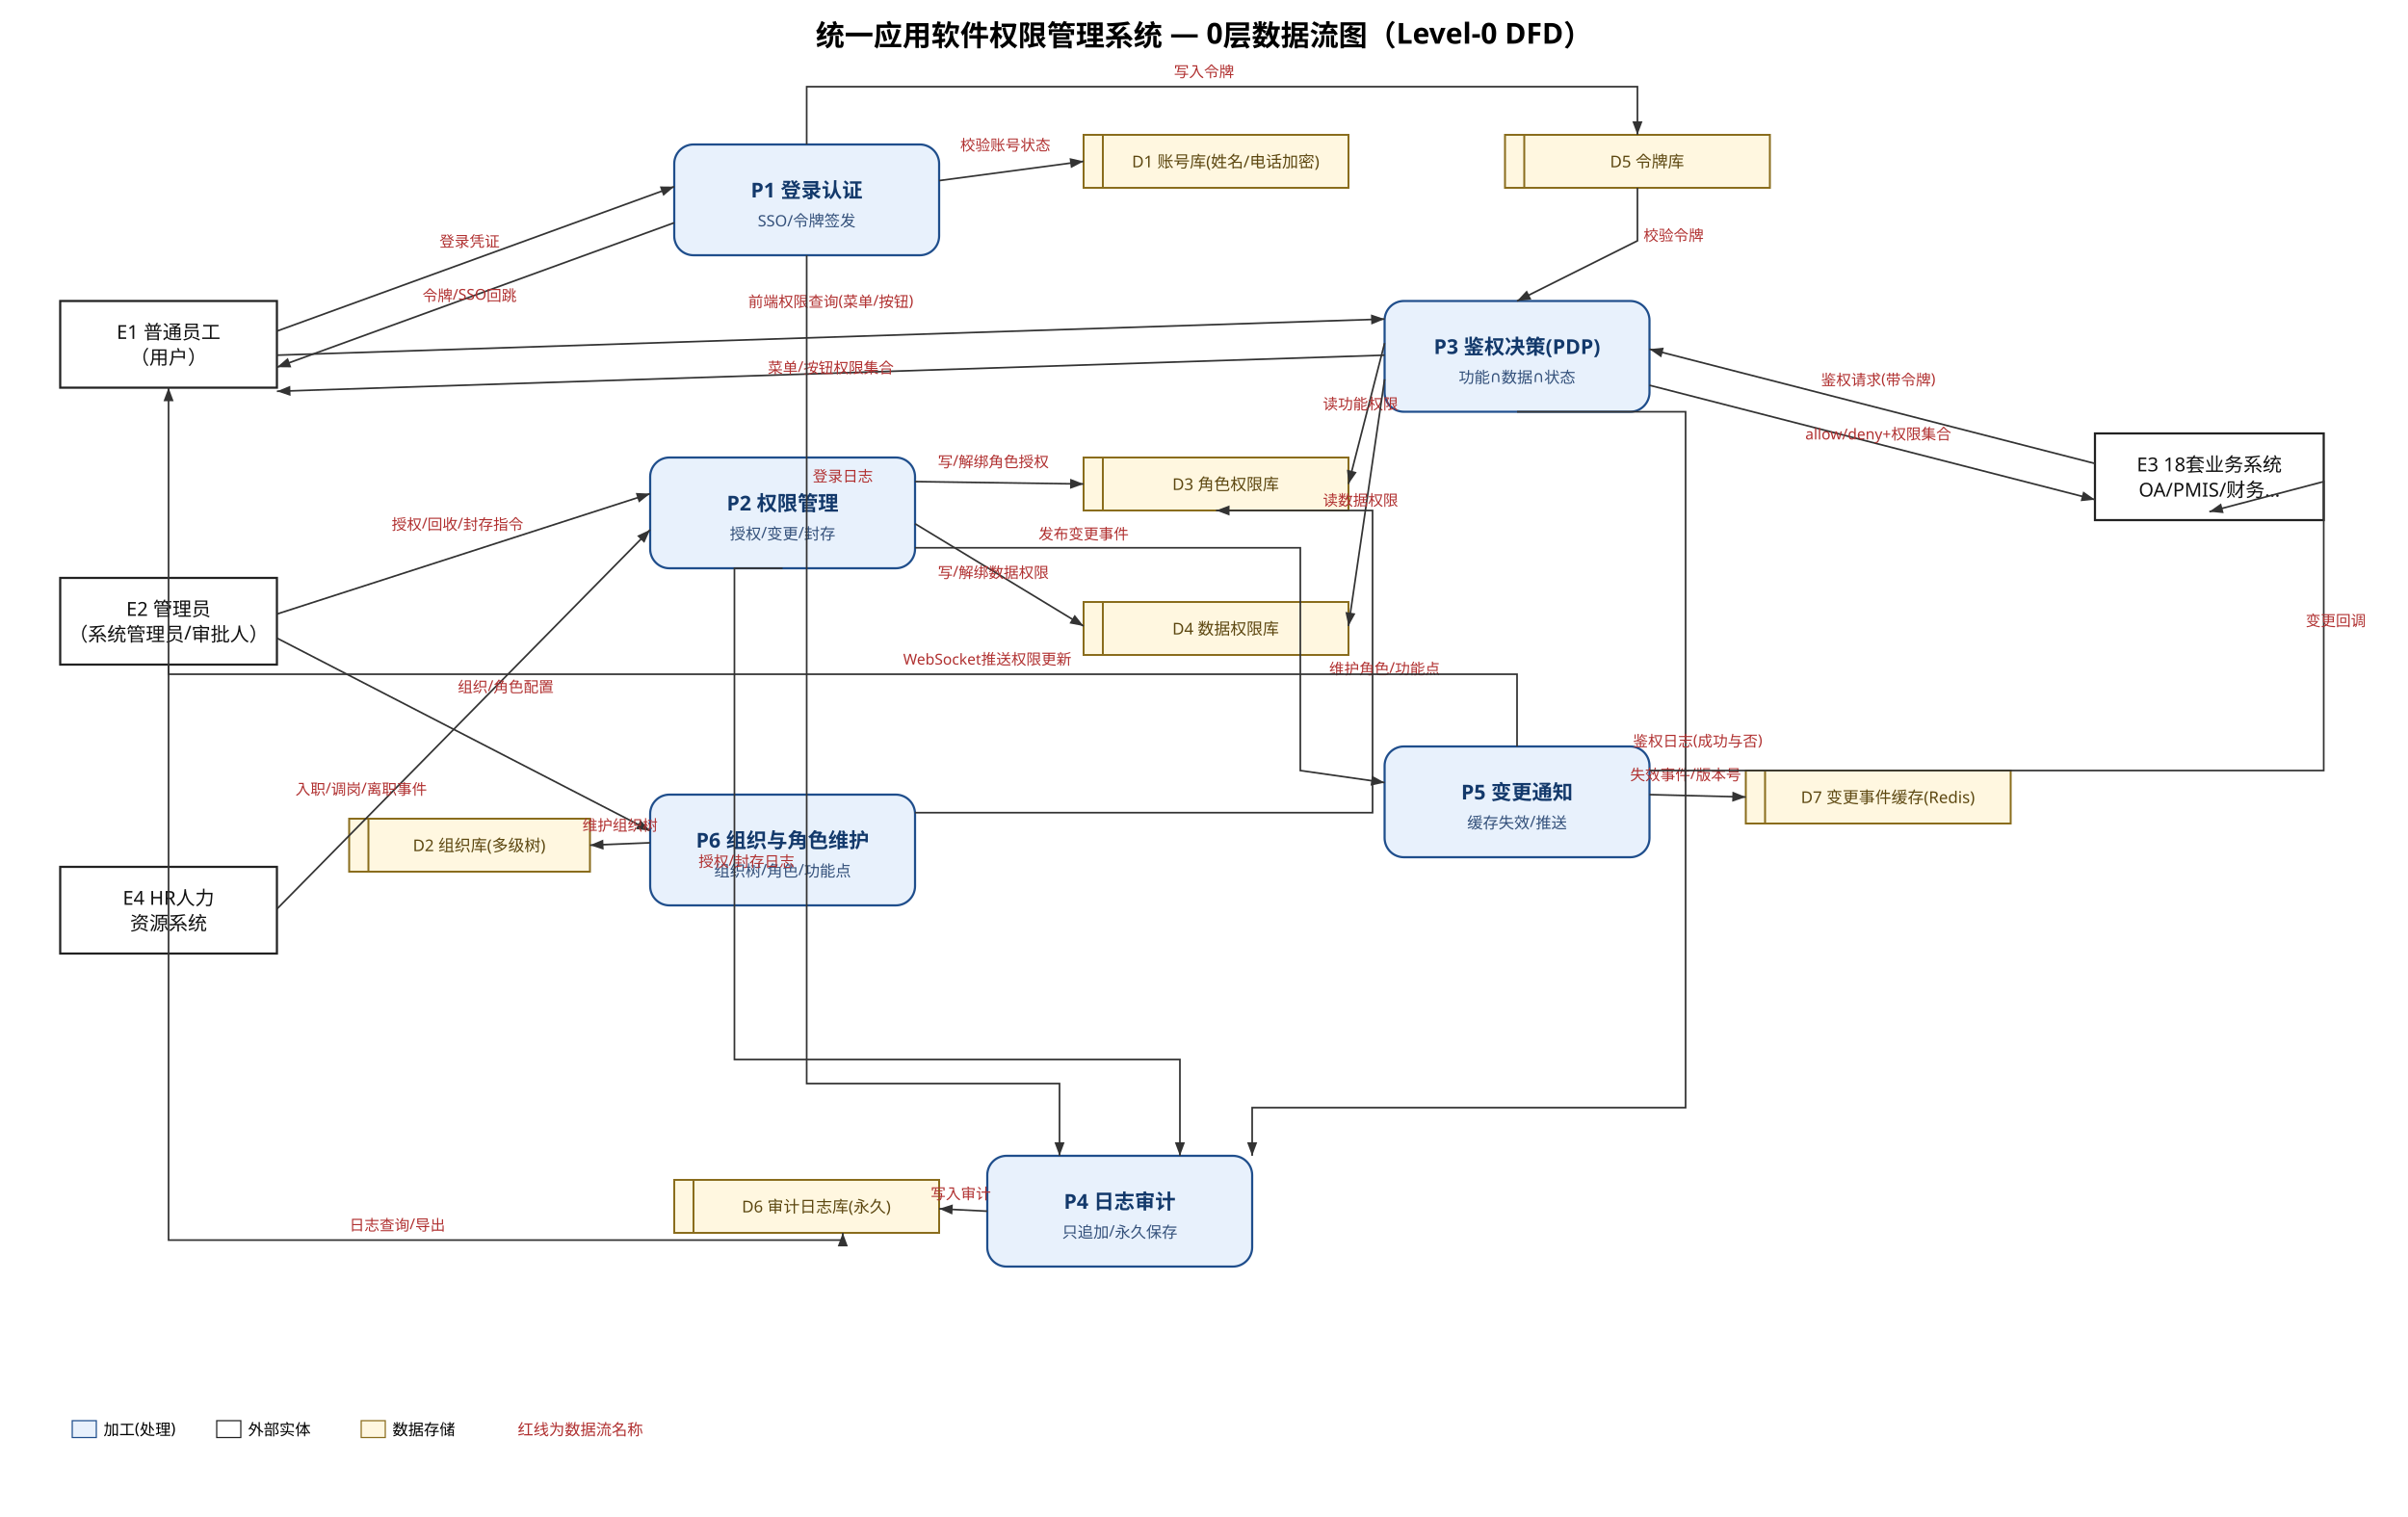
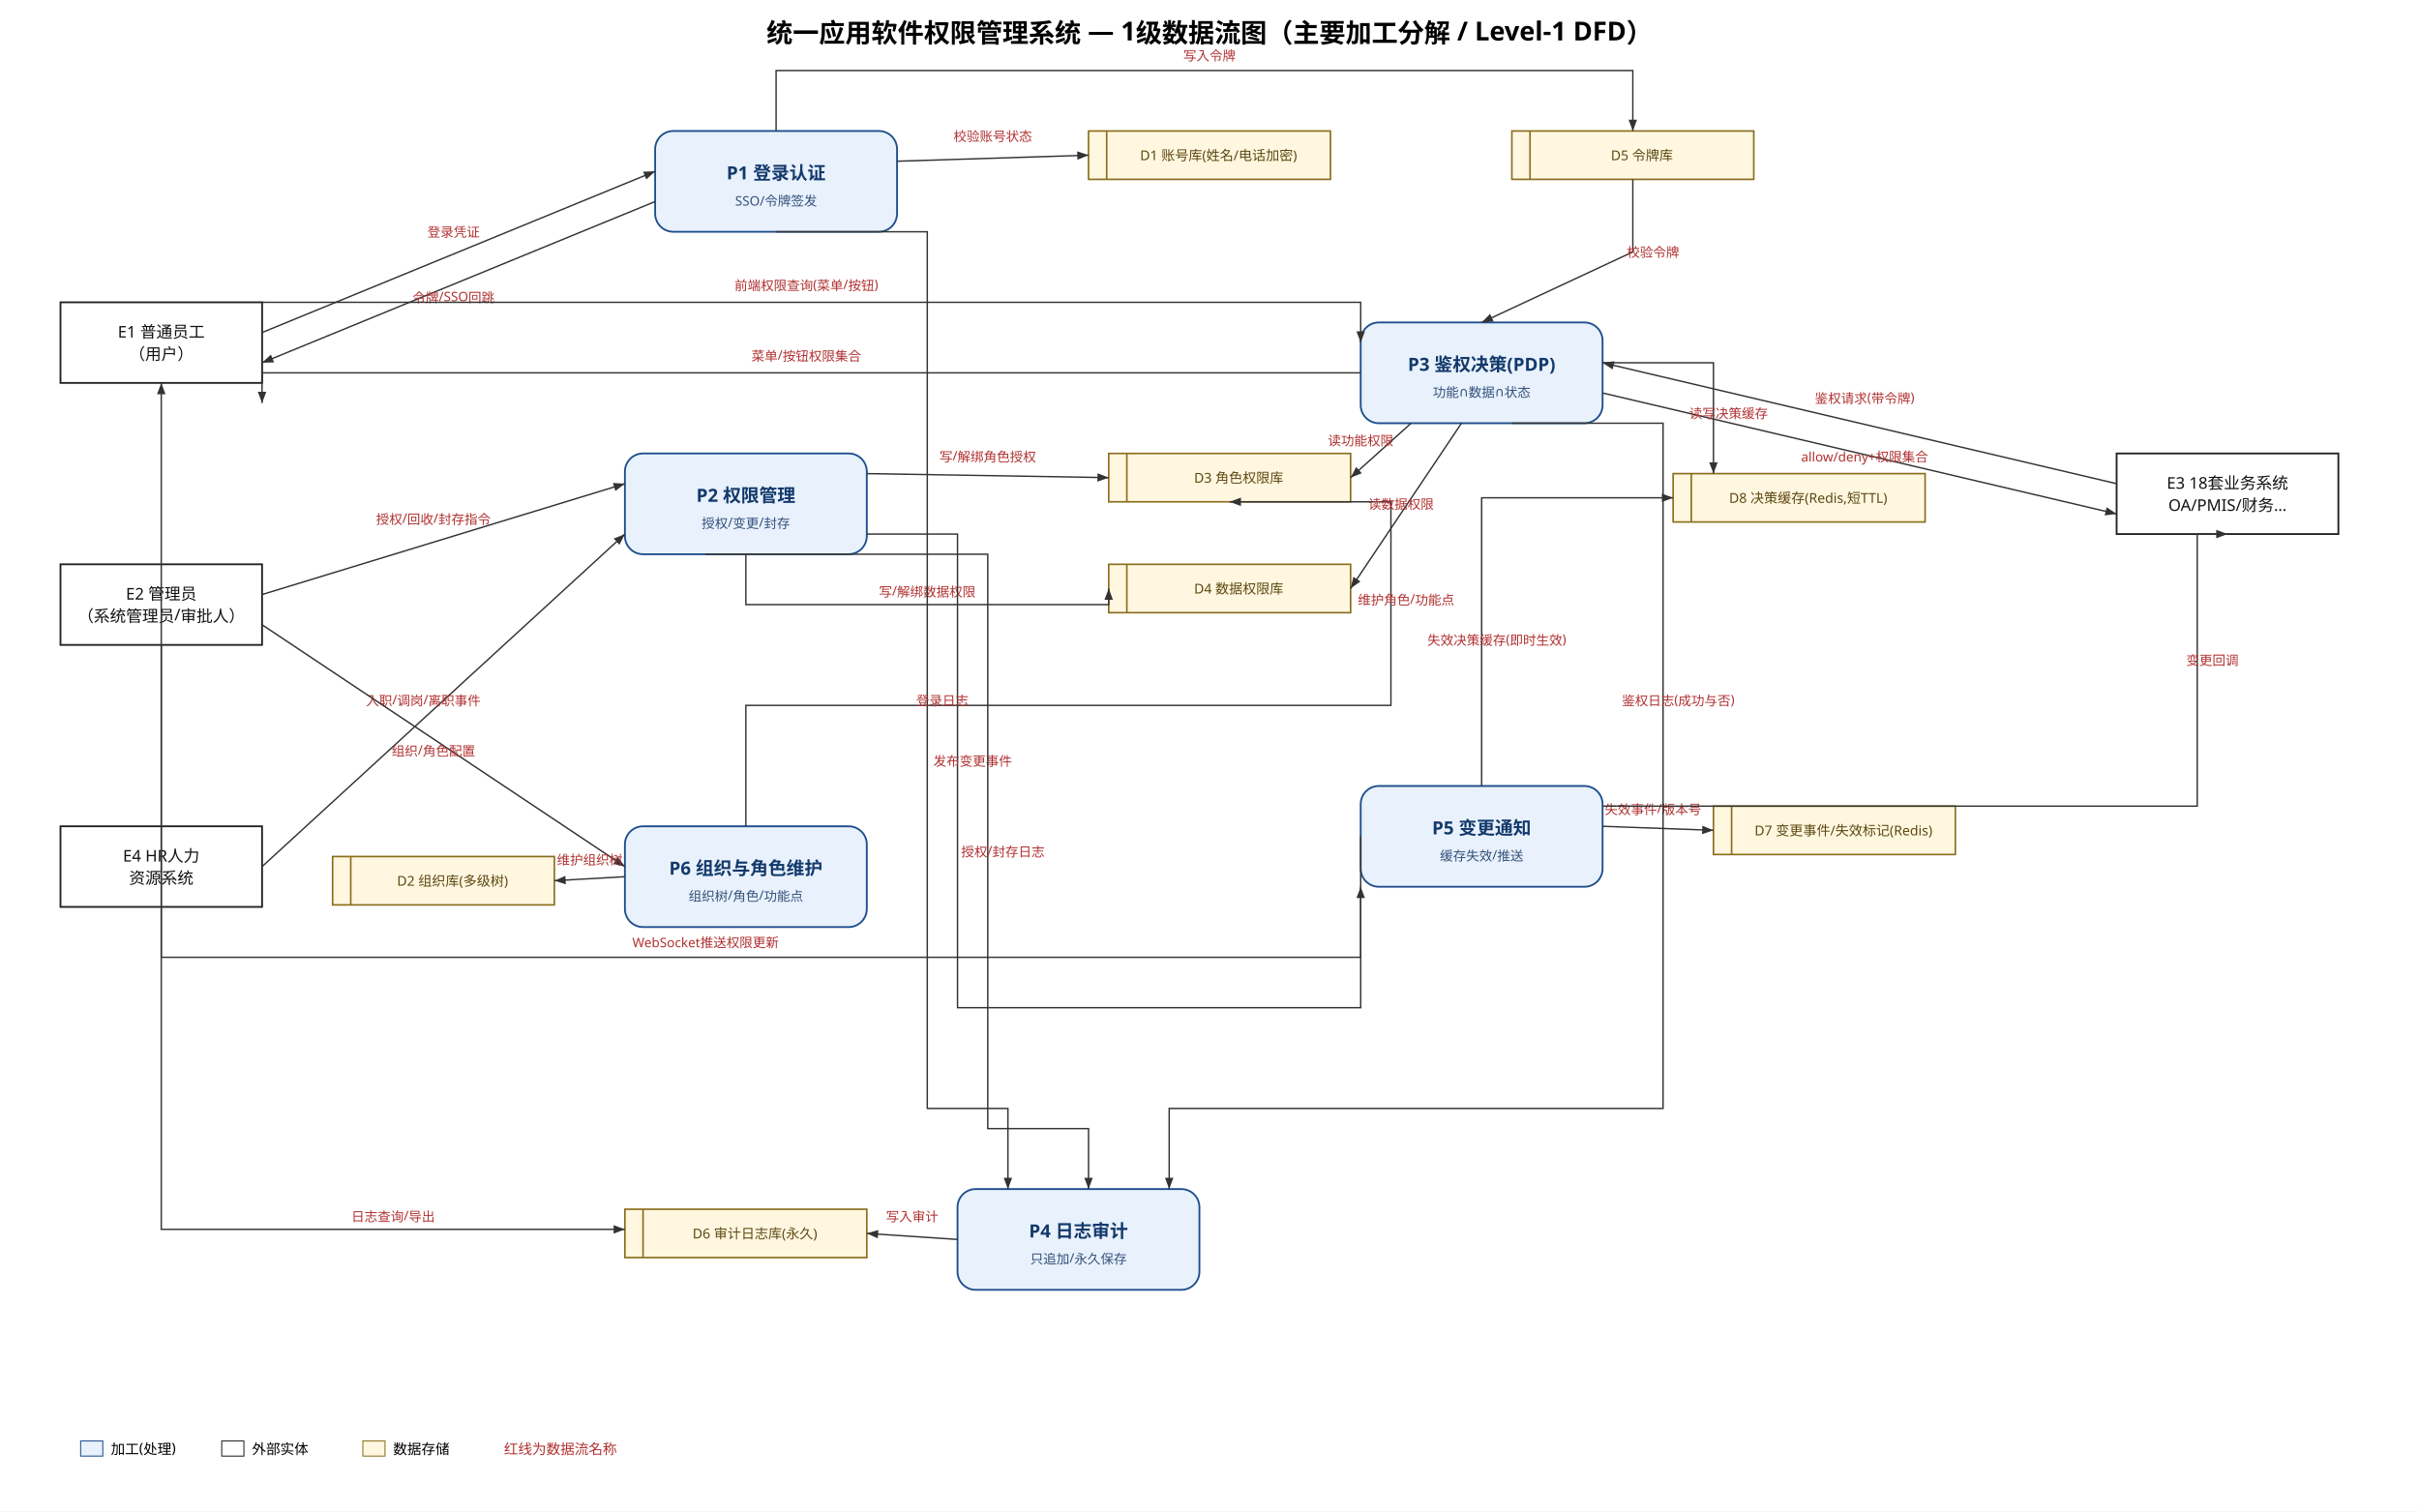
- <svg xmlns="http://www.w3.org/2000/svg" width="2000" height="1260" viewBox="0 0 2000 1260" font-family="Microsoft YaHei,SimHei,sans-serif">
+ <svg xmlns="http://www.w3.org/2000/svg" width="2400" height="1500" viewBox="0 0 2400 1500" font-family="Microsoft YaHei,SimHei,sans-serif">
  <defs>
    <marker id="arr" markerWidth="10" markerHeight="10" refX="8" refY="3" orient="auto" markerUnits="strokeWidth">
      <path d="M0,0 L8,3 L0,6 Z" fill="#333" />
    </marker>
  </defs>
-   <rect width="2000" height="1260" fill="#ffffff" />
-   <text x="1000" y="38" text-anchor="middle" font-size="24" font-weight="bold">统一应用软件权限管理系统 — 0层数据流图（Level-0 DFD）</text>
-   <rect x="50" y="250" width="180" height="72" fill="#fff" stroke="#222" stroke-width="1.8" />
-   <text x="140.0" y="281.5" text-anchor="middle" font-size="16" fill="#111">E1 普通员工</text>
-   <text x="140.0" y="302.5" text-anchor="middle" font-size="16" fill="#111">（用户）</text>
-   <rect x="50" y="480" width="180" height="72" fill="#fff" stroke="#222" stroke-width="1.8" />
-   <text x="140.0" y="511.5" text-anchor="middle" font-size="16" fill="#111">E2 管理员</text>
-   <text x="140.0" y="532.5" text-anchor="middle" font-size="16" fill="#111">（系统管理员/审批人）</text>
-   <rect x="50" y="720" width="180" height="72" fill="#fff" stroke="#222" stroke-width="1.8" />
-   <text x="140.0" y="751.5" text-anchor="middle" font-size="16" fill="#111">E4 HR人力</text>
-   <text x="140.0" y="772.5" text-anchor="middle" font-size="16" fill="#111">资源系统</text>
-   <rect x="1740" y="360" width="190" height="72" fill="#fff" stroke="#222" stroke-width="1.8" />
-   <text x="1835.0" y="391.5" text-anchor="middle" font-size="16" fill="#111">E3 18套业务系统</text>
-   <text x="1835.0" y="412.5" text-anchor="middle" font-size="16" fill="#111">OA/PMIS/财务…</text>
-   <rect x="560" y="120" width="220" height="92" rx="16" fill="#e8f1fc" stroke="#1f4e8c" stroke-width="1.8" />
-   <text x="670.0" y="164.0" text-anchor="middle" font-size="17" font-weight="bold" fill="#13396b">P1 登录认证</text>
-   <text x="670.0" y="188.0" text-anchor="middle" font-size="13" fill="#33507a">SSO/令牌签发</text>
-   <rect x="540" y="380" width="220" height="92" rx="16" fill="#e8f1fc" stroke="#1f4e8c" stroke-width="1.8" />
-   <text x="650.0" y="424.0" text-anchor="middle" font-size="17" font-weight="bold" fill="#13396b">P2 权限管理</text>
-   <text x="650.0" y="448.0" text-anchor="middle" font-size="13" fill="#33507a">授权/变更/封存</text>
-   <rect x="540" y="660" width="220" height="92" rx="16" fill="#e8f1fc" stroke="#1f4e8c" stroke-width="1.8" />
-   <text x="650.0" y="704.0" text-anchor="middle" font-size="17" font-weight="bold" fill="#13396b">P6 组织与角色维护</text>
-   <text x="650.0" y="728.0" text-anchor="middle" font-size="13" fill="#33507a">组织树/角色/功能点</text>
-   <rect x="1150" y="250" width="220" height="92" rx="16" fill="#e8f1fc" stroke="#1f4e8c" stroke-width="1.8" />
-   <text x="1260.0" y="294.0" text-anchor="middle" font-size="17" font-weight="bold" fill="#13396b">P3 鉴权决策(PDP)</text>
-   <text x="1260.0" y="318.0" text-anchor="middle" font-size="13" fill="#33507a">功能∩数据∩状态</text>
-   <rect x="1150" y="620" width="220" height="92" rx="16" fill="#e8f1fc" stroke="#1f4e8c" stroke-width="1.8" />
-   <text x="1260.0" y="664.0" text-anchor="middle" font-size="17" font-weight="bold" fill="#13396b">P5 变更通知</text>
-   <text x="1260.0" y="688.0" text-anchor="middle" font-size="13" fill="#33507a">缓存失效/推送</text>
-   <rect x="820" y="960" width="220" height="92" rx="16" fill="#e8f1fc" stroke="#1f4e8c" stroke-width="1.8" />
-   <text x="930.0" y="1004.0" text-anchor="middle" font-size="17" font-weight="bold" fill="#13396b">P4 日志审计</text>
-   <text x="930.0" y="1028.0" text-anchor="middle" font-size="13" fill="#33507a">只追加/永久保存</text>
-   <rect x="900" y="112" width="220" height="44" fill="#fff7e0" stroke="#8a6d1d" stroke-width="1.6" />
-   <line x1="916" y1="112" x2="916" y2="156" stroke="#8a6d1d" stroke-width="1.6" />
-   <text x="1018.0" y="139.0" text-anchor="middle" font-size="13.5" fill="#5c4710">D1 账号库(姓名/电话加密)</text>
-   <rect x="1250" y="112" width="220" height="44" fill="#fff7e0" stroke="#8a6d1d" stroke-width="1.6" />
-   <line x1="1266" y1="112" x2="1266" y2="156" stroke="#8a6d1d" stroke-width="1.6" />
-   <text x="1368.0" y="139.0" text-anchor="middle" font-size="13.5" fill="#5c4710">D5 令牌库</text>
-   <rect x="900" y="380" width="220" height="44" fill="#fff7e0" stroke="#8a6d1d" stroke-width="1.6" />
-   <line x1="916" y1="380" x2="916" y2="424" stroke="#8a6d1d" stroke-width="1.6" />
-   <text x="1018.0" y="407.0" text-anchor="middle" font-size="13.5" fill="#5c4710">D3 角色权限库</text>
-   <rect x="900" y="500" width="220" height="44" fill="#fff7e0" stroke="#8a6d1d" stroke-width="1.6" />
-   <line x1="916" y1="500" x2="916" y2="544" stroke="#8a6d1d" stroke-width="1.6" />
-   <text x="1018.0" y="527.0" text-anchor="middle" font-size="13.5" fill="#5c4710">D4 数据权限库</text>
-   <rect x="290" y="680" width="200" height="44" fill="#fff7e0" stroke="#8a6d1d" stroke-width="1.6" />
-   <line x1="306" y1="680" x2="306" y2="724" stroke="#8a6d1d" stroke-width="1.6" />
-   <text x="398.0" y="707.0" text-anchor="middle" font-size="13.5" fill="#5c4710">D2 组织库(多级树)</text>
-   <rect x="1450" y="640" width="220" height="44" fill="#fff7e0" stroke="#8a6d1d" stroke-width="1.6" />
-   <line x1="1466" y1="640" x2="1466" y2="684" stroke="#8a6d1d" stroke-width="1.6" />
-   <text x="1568.0" y="667.0" text-anchor="middle" font-size="13.5" fill="#5c4710">D7 变更事件缓存(Redis)</text>
-   <rect x="560" y="980" width="220" height="44" fill="#fff7e0" stroke="#8a6d1d" stroke-width="1.6" />
-   <line x1="576" y1="980" x2="576" y2="1024" stroke="#8a6d1d" stroke-width="1.6" />
-   <text x="678.0" y="1007.0" text-anchor="middle" font-size="13.5" fill="#5c4710">D6 审计日志库(永久)</text>
-   <line x1="230" y1="275" x2="560" y2="155" stroke="#333" stroke-width="1.4" marker-end="url(#arr)" />
-   <text x="390" y="205" text-anchor="middle" font-size="12.5" fill="#b03030">登录凭证</text>
-   <line x1="560" y1="185" x2="230" y2="305" stroke="#333" stroke-width="1.4" marker-end="url(#arr)" />
-   <text x="390" y="250" text-anchor="middle" font-size="12.5" fill="#b03030">令牌/SSO回跳</text>
-   <line x1="780" y1="150" x2="900" y2="134" stroke="#333" stroke-width="1.4" marker-end="url(#arr)" />
-   <text x="835" y="125" text-anchor="middle" font-size="12.5" fill="#b03030">校验账号状态</text>
-   <path d="M670,120 L670,72 L1360,72 L1360,112" fill="none" stroke="#333" stroke-width="1.4" marker-end="url(#arr)" />
-   <text x="1000" y="64" text-anchor="middle" font-size="12.5" fill="#b03030">写入令牌</text>
-   <path d="M1360,156 L1360,200 L1260,250" fill="none" stroke="#333" stroke-width="1.4" marker-end="url(#arr)" />
-   <text x="1390" y="200" text-anchor="middle" font-size="12.5" fill="#b03030">校验令牌</text>
-   <line x1="230" y1="510" x2="540" y2="410" stroke="#333" stroke-width="1.4" marker-end="url(#arr)" />
-   <text x="380" y="440" text-anchor="middle" font-size="12.5" fill="#b03030">授权/回收/封存指令</text>
-   <line x1="230" y1="755" x2="540" y2="440" stroke="#333" stroke-width="1.4" marker-end="url(#arr)" />
-   <text x="300" y="660" text-anchor="middle" font-size="12.5" fill="#b03030">入职/调岗/离职事件</text>
-   <line x1="230" y1="530" x2="540" y2="690" stroke="#333" stroke-width="1.4" marker-end="url(#arr)" />
-   <text x="420" y="575" text-anchor="middle" font-size="12.5" fill="#b03030">组织/角色配置</text>
-   <line x1="760" y1="400" x2="900" y2="402" stroke="#333" stroke-width="1.4" marker-end="url(#arr)" />
-   <text x="825" y="388" text-anchor="middle" font-size="12.5" fill="#b03030">写/解绑角色授权</text>
-   <line x1="760" y1="435" x2="900" y2="520" stroke="#333" stroke-width="1.4" marker-end="url(#arr)" />
-   <text x="825" y="480" text-anchor="middle" font-size="12.5" fill="#b03030">写/解绑数据权限</text>
-   <line x1="540" y1="700" x2="490" y2="702" stroke="#333" stroke-width="1.4" marker-end="url(#arr)" />
-   <text x="515" y="690" text-anchor="middle" font-size="12.5" fill="#b03030">维护组织树</text>
-   <path d="M760,675 L1140,675 L1140,424 L1010,424" fill="none" stroke="#333" stroke-width="1.4" marker-end="url(#arr)" />
-   <text x="1150" y="560" text-anchor="middle" font-size="12.5" fill="#b03030">维护角色/功能点</text>
-   <line x1="1150" y1="285" x2="1120" y2="402" stroke="#333" stroke-width="1.4" marker-end="url(#arr)" />
-   <text x="1130" y="340" text-anchor="middle" font-size="12.5" fill="#b03030">读功能权限</text>
-   <line x1="1150" y1="315" x2="1120" y2="520" stroke="#333" stroke-width="1.4" marker-end="url(#arr)" />
-   <text x="1130" y="420" text-anchor="middle" font-size="12.5" fill="#b03030">读数据权限</text>
-   <line x1="1740" y1="385" x2="1370" y2="290" stroke="#333" stroke-width="1.4" marker-end="url(#arr)" />
-   <text x="1560" y="320" text-anchor="middle" font-size="12.5" fill="#b03030">鉴权请求(带令牌)</text>
-   <line x1="1370" y1="320" x2="1740" y2="415" stroke="#333" stroke-width="1.4" marker-end="url(#arr)" />
-   <text x="1560" y="365" text-anchor="middle" font-size="12.5" fill="#b03030">allow/deny+权限集合</text>
-   <line x1="230" y1="295" x2="1150" y2="265" stroke="#333" stroke-width="1.4" marker-end="url(#arr)" />
-   <text x="690" y="255" text-anchor="middle" font-size="12.5" fill="#b03030">前端权限查询(菜单/按钮)</text>
-   <line x1="1150" y1="295" x2="230" y2="325" stroke="#333" stroke-width="1.4" marker-end="url(#arr)" />
-   <text x="690" y="310" text-anchor="middle" font-size="12.5" fill="#b03030">菜单/按钮权限集合</text>
-   <path d="M760,455 L1080,455 L1080,640 L1150,650" fill="none" stroke="#333" stroke-width="1.4" marker-end="url(#arr)" />
-   <text x="900" y="448" text-anchor="middle" font-size="12.5" fill="#b03030">发布变更事件</text>
-   <line x1="1370" y1="660" x2="1450" y2="662" stroke="#333" stroke-width="1.4" marker-end="url(#arr)" />
-   <text x="1400" y="648" text-anchor="middle" font-size="12.5" fill="#b03030">失效事件/版本号</text>
-   <path d="M1370,640 L1930,640 L1930,400 L1835,425" fill="none" stroke="#333" stroke-width="1.4" marker-end="url(#arr)" />
-   <text x="1940" y="520" text-anchor="middle" font-size="12.5" fill="#b03030">变更回调</text>
-   <path d="M1260,620 L1260,560 L140,560 L140,322" fill="none" stroke="#333" stroke-width="1.4" marker-end="url(#arr)" />
-   <text x="820" y="552" text-anchor="middle" font-size="12.5" fill="#b03030">WebSocket推送权限更新</text>
-   <path d="M670,212 L670,900 L880,900 L880,960" fill="none" stroke="#333" stroke-width="1.4" marker-end="url(#arr)" />
-   <text x="700" y="400" text-anchor="middle" font-size="12.5" fill="#b03030">登录日志</text>
-   <path d="M650,472 L610,472 L610,880 L980,880 L980,960" fill="none" stroke="#333" stroke-width="1.4" marker-end="url(#arr)" />
-   <text x="620" y="720" text-anchor="middle" font-size="12.5" fill="#b03030">授权/封存日志</text>
-   <path d="M1260,342 L1400,342 L1400,920 L1040,920 L1040,960" fill="none" stroke="#333" stroke-width="1.4" marker-end="url(#arr)" />
-   <text x="1410" y="620" text-anchor="middle" font-size="12.5" fill="#b03030">鉴权日志(成功与否)</text>
-   <path d="M140,552 L140,1030 L700,1030 L700,1024" fill="none" stroke="#333" stroke-width="1.4" marker-end="url(#arr)" />
-   <text x="330" y="1022" text-anchor="middle" font-size="12.5" fill="#b03030">日志查询/导出</text>
-   <line x1="820" y1="1006" x2="780" y2="1004" stroke="#333" stroke-width="1.4" marker-end="url(#arr)" />
-   <text x="798" y="996" text-anchor="middle" font-size="12.5" fill="#b03030">写入审计</text>
-   <rect x="60" y="1180" width="20" height="14" fill="#e8f1fc" stroke="#1f4e8c" />
-   <text x="86" y="1192" font-size="13">加工(处理)</text>
-   <rect x="180" y="1180" width="20" height="14" fill="#fff" stroke="#222" />
-   <text x="206" y="1192" font-size="13">外部实体</text>
-   <rect x="300" y="1180" width="20" height="14" fill="#fff7e0" stroke="#8a6d1d" />
-   <text x="326" y="1192" font-size="13">数据存储</text>
-   <text x="430" y="1192" font-size="13" fill="#b03030">红线为数据流名称</text>
+   <rect width="2400" height="1500" fill="#ffffff" />
+   <text x="1200" y="42" text-anchor="middle" font-size="26" font-weight="bold">统一应用软件权限管理系统 — 1级数据流图（主要加工分解 / Level-1 DFD）</text>
+   <rect x="60" y="300" width="200" height="80" fill="#fff" stroke="#222" stroke-width="1.8" />
+   <text x="160.0" y="335.0" text-anchor="middle" font-size="16" fill="#111">E1 普通员工</text>
+   <text x="160.0" y="357.0" text-anchor="middle" font-size="16" fill="#111">（用户）</text>
+   <rect x="60" y="560" width="200" height="80" fill="#fff" stroke="#222" stroke-width="1.8" />
+   <text x="160.0" y="595.0" text-anchor="middle" font-size="16" fill="#111">E2 管理员</text>
+   <text x="160.0" y="617.0" text-anchor="middle" font-size="16" fill="#111">（系统管理员/审批人）</text>
+   <rect x="60" y="820" width="200" height="80" fill="#fff" stroke="#222" stroke-width="1.8" />
+   <text x="160.0" y="855.0" text-anchor="middle" font-size="16" fill="#111">E4 HR人力</text>
+   <text x="160.0" y="877.0" text-anchor="middle" font-size="16" fill="#111">资源系统</text>
+   <rect x="2100" y="450" width="220" height="80" fill="#fff" stroke="#222" stroke-width="1.8" />
+   <text x="2210.0" y="485.0" text-anchor="middle" font-size="16" fill="#111">E3 18套业务系统</text>
+   <text x="2210.0" y="507.0" text-anchor="middle" font-size="16" fill="#111">OA/PMIS/财务…</text>
+   <rect x="650" y="130" width="240" height="100" rx="18" fill="#e8f1fc" stroke="#1f4e8c" stroke-width="1.8" />
+   <text x="770.0" y="178.0" text-anchor="middle" font-size="18" font-weight="bold" fill="#13396b">P1 登录认证</text>
+   <text x="770.0" y="204.0" text-anchor="middle" font-size="13" fill="#33507a">SSO/令牌签发</text>
+   <rect x="620" y="450" width="240" height="100" rx="18" fill="#e8f1fc" stroke="#1f4e8c" stroke-width="1.8" />
+   <text x="740.0" y="498.0" text-anchor="middle" font-size="18" font-weight="bold" fill="#13396b">P2 权限管理</text>
+   <text x="740.0" y="524.0" text-anchor="middle" font-size="13" fill="#33507a">授权/变更/封存</text>
+   <rect x="620" y="820" width="240" height="100" rx="18" fill="#e8f1fc" stroke="#1f4e8c" stroke-width="1.8" />
+   <text x="740.0" y="868.0" text-anchor="middle" font-size="18" font-weight="bold" fill="#13396b">P6 组织与角色维护</text>
+   <text x="740.0" y="894.0" text-anchor="middle" font-size="13" fill="#33507a">组织树/角色/功能点</text>
+   <rect x="1350" y="320" width="240" height="100" rx="18" fill="#e8f1fc" stroke="#1f4e8c" stroke-width="1.8" />
+   <text x="1470.0" y="368.0" text-anchor="middle" font-size="18" font-weight="bold" fill="#13396b">P3 鉴权决策(PDP)</text>
+   <text x="1470.0" y="394.0" text-anchor="middle" font-size="13" fill="#33507a">功能∩数据∩状态</text>
+   <rect x="1350" y="780" width="240" height="100" rx="18" fill="#e8f1fc" stroke="#1f4e8c" stroke-width="1.8" />
+   <text x="1470.0" y="828.0" text-anchor="middle" font-size="18" font-weight="bold" fill="#13396b">P5 变更通知</text>
+   <text x="1470.0" y="854.0" text-anchor="middle" font-size="13" fill="#33507a">缓存失效/推送</text>
+   <rect x="950" y="1180" width="240" height="100" rx="18" fill="#e8f1fc" stroke="#1f4e8c" stroke-width="1.8" />
+   <text x="1070.0" y="1228.0" text-anchor="middle" font-size="18" font-weight="bold" fill="#13396b">P4 日志审计</text>
+   <text x="1070.0" y="1254.0" text-anchor="middle" font-size="13" fill="#33507a">只追加/永久保存</text>
+   <rect x="1080" y="130" width="240" height="48" fill="#fff7e0" stroke="#8a6d1d" stroke-width="1.6" />
+   <line x1="1098" y1="130" x2="1098" y2="178" stroke="#8a6d1d" stroke-width="1.6" />
+   <text x="1209.0" y="159.0" text-anchor="middle" font-size="13.5" fill="#5c4710">D1 账号库(姓名/电话加密)</text>
+   <rect x="1500" y="130" width="240" height="48" fill="#fff7e0" stroke="#8a6d1d" stroke-width="1.6" />
+   <line x1="1518" y1="130" x2="1518" y2="178" stroke="#8a6d1d" stroke-width="1.6" />
+   <text x="1629.0" y="159.0" text-anchor="middle" font-size="13.5" fill="#5c4710">D5 令牌库</text>
+   <rect x="1100" y="450" width="240" height="48" fill="#fff7e0" stroke="#8a6d1d" stroke-width="1.6" />
+   <line x1="1118" y1="450" x2="1118" y2="498" stroke="#8a6d1d" stroke-width="1.6" />
+   <text x="1229.0" y="479.0" text-anchor="middle" font-size="13.5" fill="#5c4710">D3 角色权限库</text>
+   <rect x="1100" y="560" width="240" height="48" fill="#fff7e0" stroke="#8a6d1d" stroke-width="1.6" />
+   <line x1="1118" y1="560" x2="1118" y2="608" stroke="#8a6d1d" stroke-width="1.6" />
+   <text x="1229.0" y="589.0" text-anchor="middle" font-size="13.5" fill="#5c4710">D4 数据权限库</text>
+   <rect x="330" y="850" width="220" height="48" fill="#fff7e0" stroke="#8a6d1d" stroke-width="1.6" />
+   <line x1="348" y1="850" x2="348" y2="898" stroke="#8a6d1d" stroke-width="1.6" />
+   <text x="449.0" y="879.0" text-anchor="middle" font-size="13.5" fill="#5c4710">D2 组织库(多级树)</text>
+   <rect x="1700" y="800" width="240" height="48" fill="#fff7e0" stroke="#8a6d1d" stroke-width="1.6" />
+   <line x1="1718" y1="800" x2="1718" y2="848" stroke="#8a6d1d" stroke-width="1.6" />
+   <text x="1829.0" y="829.0" text-anchor="middle" font-size="13.5" fill="#5c4710">D7 变更事件/失效标记(Redis)</text>
+   <rect x="1660" y="470" width="250" height="48" fill="#fff7e0" stroke="#8a6d1d" stroke-width="1.6" />
+   <line x1="1678" y1="470" x2="1678" y2="518" stroke="#8a6d1d" stroke-width="1.6" />
+   <text x="1794.0" y="499.0" text-anchor="middle" font-size="13.5" fill="#5c4710">D8 决策缓存(Redis,短TTL)</text>
+   <rect x="620" y="1200" width="240" height="48" fill="#fff7e0" stroke="#8a6d1d" stroke-width="1.6" />
+   <line x1="638" y1="1200" x2="638" y2="1248" stroke="#8a6d1d" stroke-width="1.6" />
+   <text x="749.0" y="1229.0" text-anchor="middle" font-size="13.5" fill="#5c4710">D6 审计日志库(永久)</text>
+   <line x1="260" y1="330" x2="650" y2="170" stroke="#333" stroke-width="1.4" marker-end="url(#arr)" />
+   <text x="450" y="235" text-anchor="middle" font-size="13" fill="#b03030">登录凭证</text>
+   <line x1="650" y1="200" x2="260" y2="360" stroke="#333" stroke-width="1.4" marker-end="url(#arr)" />
+   <text x="450" y="300" text-anchor="middle" font-size="13" fill="#b03030">令牌/SSO回跳</text>
+   <line x1="890" y1="160" x2="1080" y2="154" stroke="#333" stroke-width="1.4" marker-end="url(#arr)" />
+   <text x="985" y="140" text-anchor="middle" font-size="13" fill="#b03030">校验账号状态</text>
+   <path d="M770,130 L770,70 L1620,70 L1620,130" fill="none" stroke="#333" stroke-width="1.4" marker-end="url(#arr)" />
+   <text x="1200" y="60" text-anchor="middle" font-size="13" fill="#b03030">写入令牌</text>
+   <path d="M1620,178 L1620,250 L1470,320" fill="none" stroke="#333" stroke-width="1.4" marker-end="url(#arr)" />
+   <text x="1640" y="255" text-anchor="middle" font-size="13" fill="#b03030">校验令牌</text>
+   <line x1="260" y1="590" x2="620" y2="480" stroke="#333" stroke-width="1.4" marker-end="url(#arr)" />
+   <text x="430" y="520" text-anchor="middle" font-size="13" fill="#b03030">授权/回收/封存指令</text>
+   <line x1="260" y1="860" x2="620" y2="530" stroke="#333" stroke-width="1.4" marker-end="url(#arr)" />
+   <text x="420" y="700" text-anchor="middle" font-size="13" fill="#b03030">入职/调岗/离职事件</text>
+   <line x1="260" y1="620" x2="620" y2="860" stroke="#333" stroke-width="1.4" marker-end="url(#arr)" />
+   <text x="430" y="750" text-anchor="middle" font-size="13" fill="#b03030">组织/角色配置</text>
+   <line x1="860" y1="470" x2="1100" y2="474" stroke="#333" stroke-width="1.4" marker-end="url(#arr)" />
+   <text x="980" y="458" text-anchor="middle" font-size="13" fill="#b03030">写/解绑角色授权</text>
+   <path d="M740,550 L740,600 L1100,600 L1100,584" fill="none" stroke="#333" stroke-width="1.4" marker-end="url(#arr)" />
+   <text x="920" y="592" text-anchor="middle" font-size="13" fill="#b03030">写/解绑数据权限</text>
+   <line x1="620" y1="870" x2="550" y2="874" stroke="#333" stroke-width="1.4" marker-end="url(#arr)" />
+   <text x="585" y="858" text-anchor="middle" font-size="13" fill="#b03030">维护组织树</text>
+   <path d="M740,820 L740,700 L1380,700 L1380,498 L1220,498" fill="none" stroke="#333" stroke-width="1.4" marker-end="url(#arr)" />
+   <text x="1395" y="600" text-anchor="middle" font-size="13" fill="#b03030">维护角色/功能点</text>
+   <line x1="1400" y1="420" x2="1340" y2="474" stroke="#333" stroke-width="1.4" marker-end="url(#arr)" />
+   <text x="1350" y="442" text-anchor="middle" font-size="13" fill="#b03030">读功能权限</text>
+   <line x1="1450" y1="420" x2="1340" y2="584" stroke="#333" stroke-width="1.4" marker-end="url(#arr)" />
+   <text x="1390" y="505" text-anchor="middle" font-size="13" fill="#b03030">读数据权限</text>
+   <line x1="2100" y1="480" x2="1590" y2="360" stroke="#333" stroke-width="1.4" marker-end="url(#arr)" />
+   <text x="1850" y="400" text-anchor="middle" font-size="13" fill="#b03030">鉴权请求(带令牌)</text>
+   <line x1="1590" y1="390" x2="2100" y2="510" stroke="#333" stroke-width="1.4" marker-end="url(#arr)" />
+   <text x="1850" y="458" text-anchor="middle" font-size="13" fill="#b03030">allow/deny+权限集合</text>
+   <path d="M260,380 L260,300 L1350,300 L1350,340" fill="none" stroke="#333" stroke-width="1.4" marker-end="url(#arr)" />
+   <text x="800" y="288" text-anchor="middle" font-size="13" fill="#b03030">前端权限查询(菜单/按钮)</text>
+   <path d="M1350,370 L260,370 L260,400" fill="none" stroke="#333" stroke-width="1.4" marker-end="url(#arr)" />
+   <text x="800" y="358" text-anchor="middle" font-size="13" fill="#b03030">菜单/按钮权限集合</text>
+   <path d="M860,530 L950,530 L950,1000 L1350,1000 L1350,880" fill="none" stroke="#333" stroke-width="1.4" marker-end="url(#arr)" />
+   <text x="965" y="760" text-anchor="middle" font-size="13" fill="#b03030">发布变更事件</text>
+   <path d="M1470,780 L1470,494 L1660,494" fill="none" stroke="#333" stroke-width="1.4" marker-end="url(#arr)" />
+   <text x="1485" y="640" text-anchor="middle" font-size="13" fill="#b03030">失效决策缓存(即时生效)</text>
+   <path d="M1590,360 L1700,360 L1700,470" fill="none" stroke="#333" stroke-width="1.4" marker-end="url(#arr)" />
+   <text x="1715" y="415" text-anchor="middle" font-size="13" fill="#b03030">读写决策缓存</text>
+   <line x1="1590" y1="820" x2="1700" y2="824" stroke="#333" stroke-width="1.4" marker-end="url(#arr)" />
+   <text x="1640" y="808" text-anchor="middle" font-size="13" fill="#b03030">失效事件/版本号</text>
+   <path d="M1590,800 L2180,800 L2180,530 L2210,530" fill="none" stroke="#333" stroke-width="1.4" marker-end="url(#arr)" />
+   <text x="2195" y="660" text-anchor="middle" font-size="13" fill="#b03030">变更回调</text>
+   <path d="M1350,830 L1350,950 L160,950 L160,380" fill="none" stroke="#333" stroke-width="1.4" marker-end="url(#arr)" />
+   <text x="700" y="940" text-anchor="middle" font-size="13" fill="#b03030">WebSocket推送权限更新</text>
+   <path d="M770,230 L920,230 L920,1100 L1000,1100 L1000,1180" fill="none" stroke="#333" stroke-width="1.4" marker-end="url(#arr)" />
+   <text x="935" y="700" text-anchor="middle" font-size="13" fill="#b03030">登录日志</text>
+   <path d="M700,550 L980,550 L980,1120 L1080,1120 L1080,1180" fill="none" stroke="#333" stroke-width="1.4" marker-end="url(#arr)" />
+   <text x="995" y="850" text-anchor="middle" font-size="13" fill="#b03030">授权/封存日志</text>
+   <path d="M1500,420 L1650,420 L1650,1100 L1160,1100 L1160,1180" fill="none" stroke="#333" stroke-width="1.4" marker-end="url(#arr)" />
+   <text x="1665" y="700" text-anchor="middle" font-size="13" fill="#b03030">鉴权日志(成功与否)</text>
+   <path d="M160,640 L160,1220 L620,1220" fill="none" stroke="#333" stroke-width="1.4" marker-end="url(#arr)" />
+   <text x="390" y="1212" text-anchor="middle" font-size="13" fill="#b03030">日志查询/导出</text>
+   <line x1="950" y1="1230" x2="860" y2="1224" stroke="#333" stroke-width="1.4" marker-end="url(#arr)" />
+   <text x="905" y="1212" text-anchor="middle" font-size="13" fill="#b03030">写入审计</text>
+   <rect x="80" y="1430" width="22" height="15" fill="#e8f1fc" stroke="#1f4e8c" />
+   <text x="110" y="1443" font-size="14">加工(处理)</text>
+   <rect x="220" y="1430" width="22" height="15" fill="#fff" stroke="#222" />
+   <text x="250" y="1443" font-size="14">外部实体</text>
+   <rect x="360" y="1430" width="22" height="15" fill="#fff7e0" stroke="#8a6d1d" />
+   <text x="390" y="1443" font-size="14">数据存储</text>
+   <text x="500" y="1443" font-size="14" fill="#b03030">红线为数据流名称</text>
</svg>
